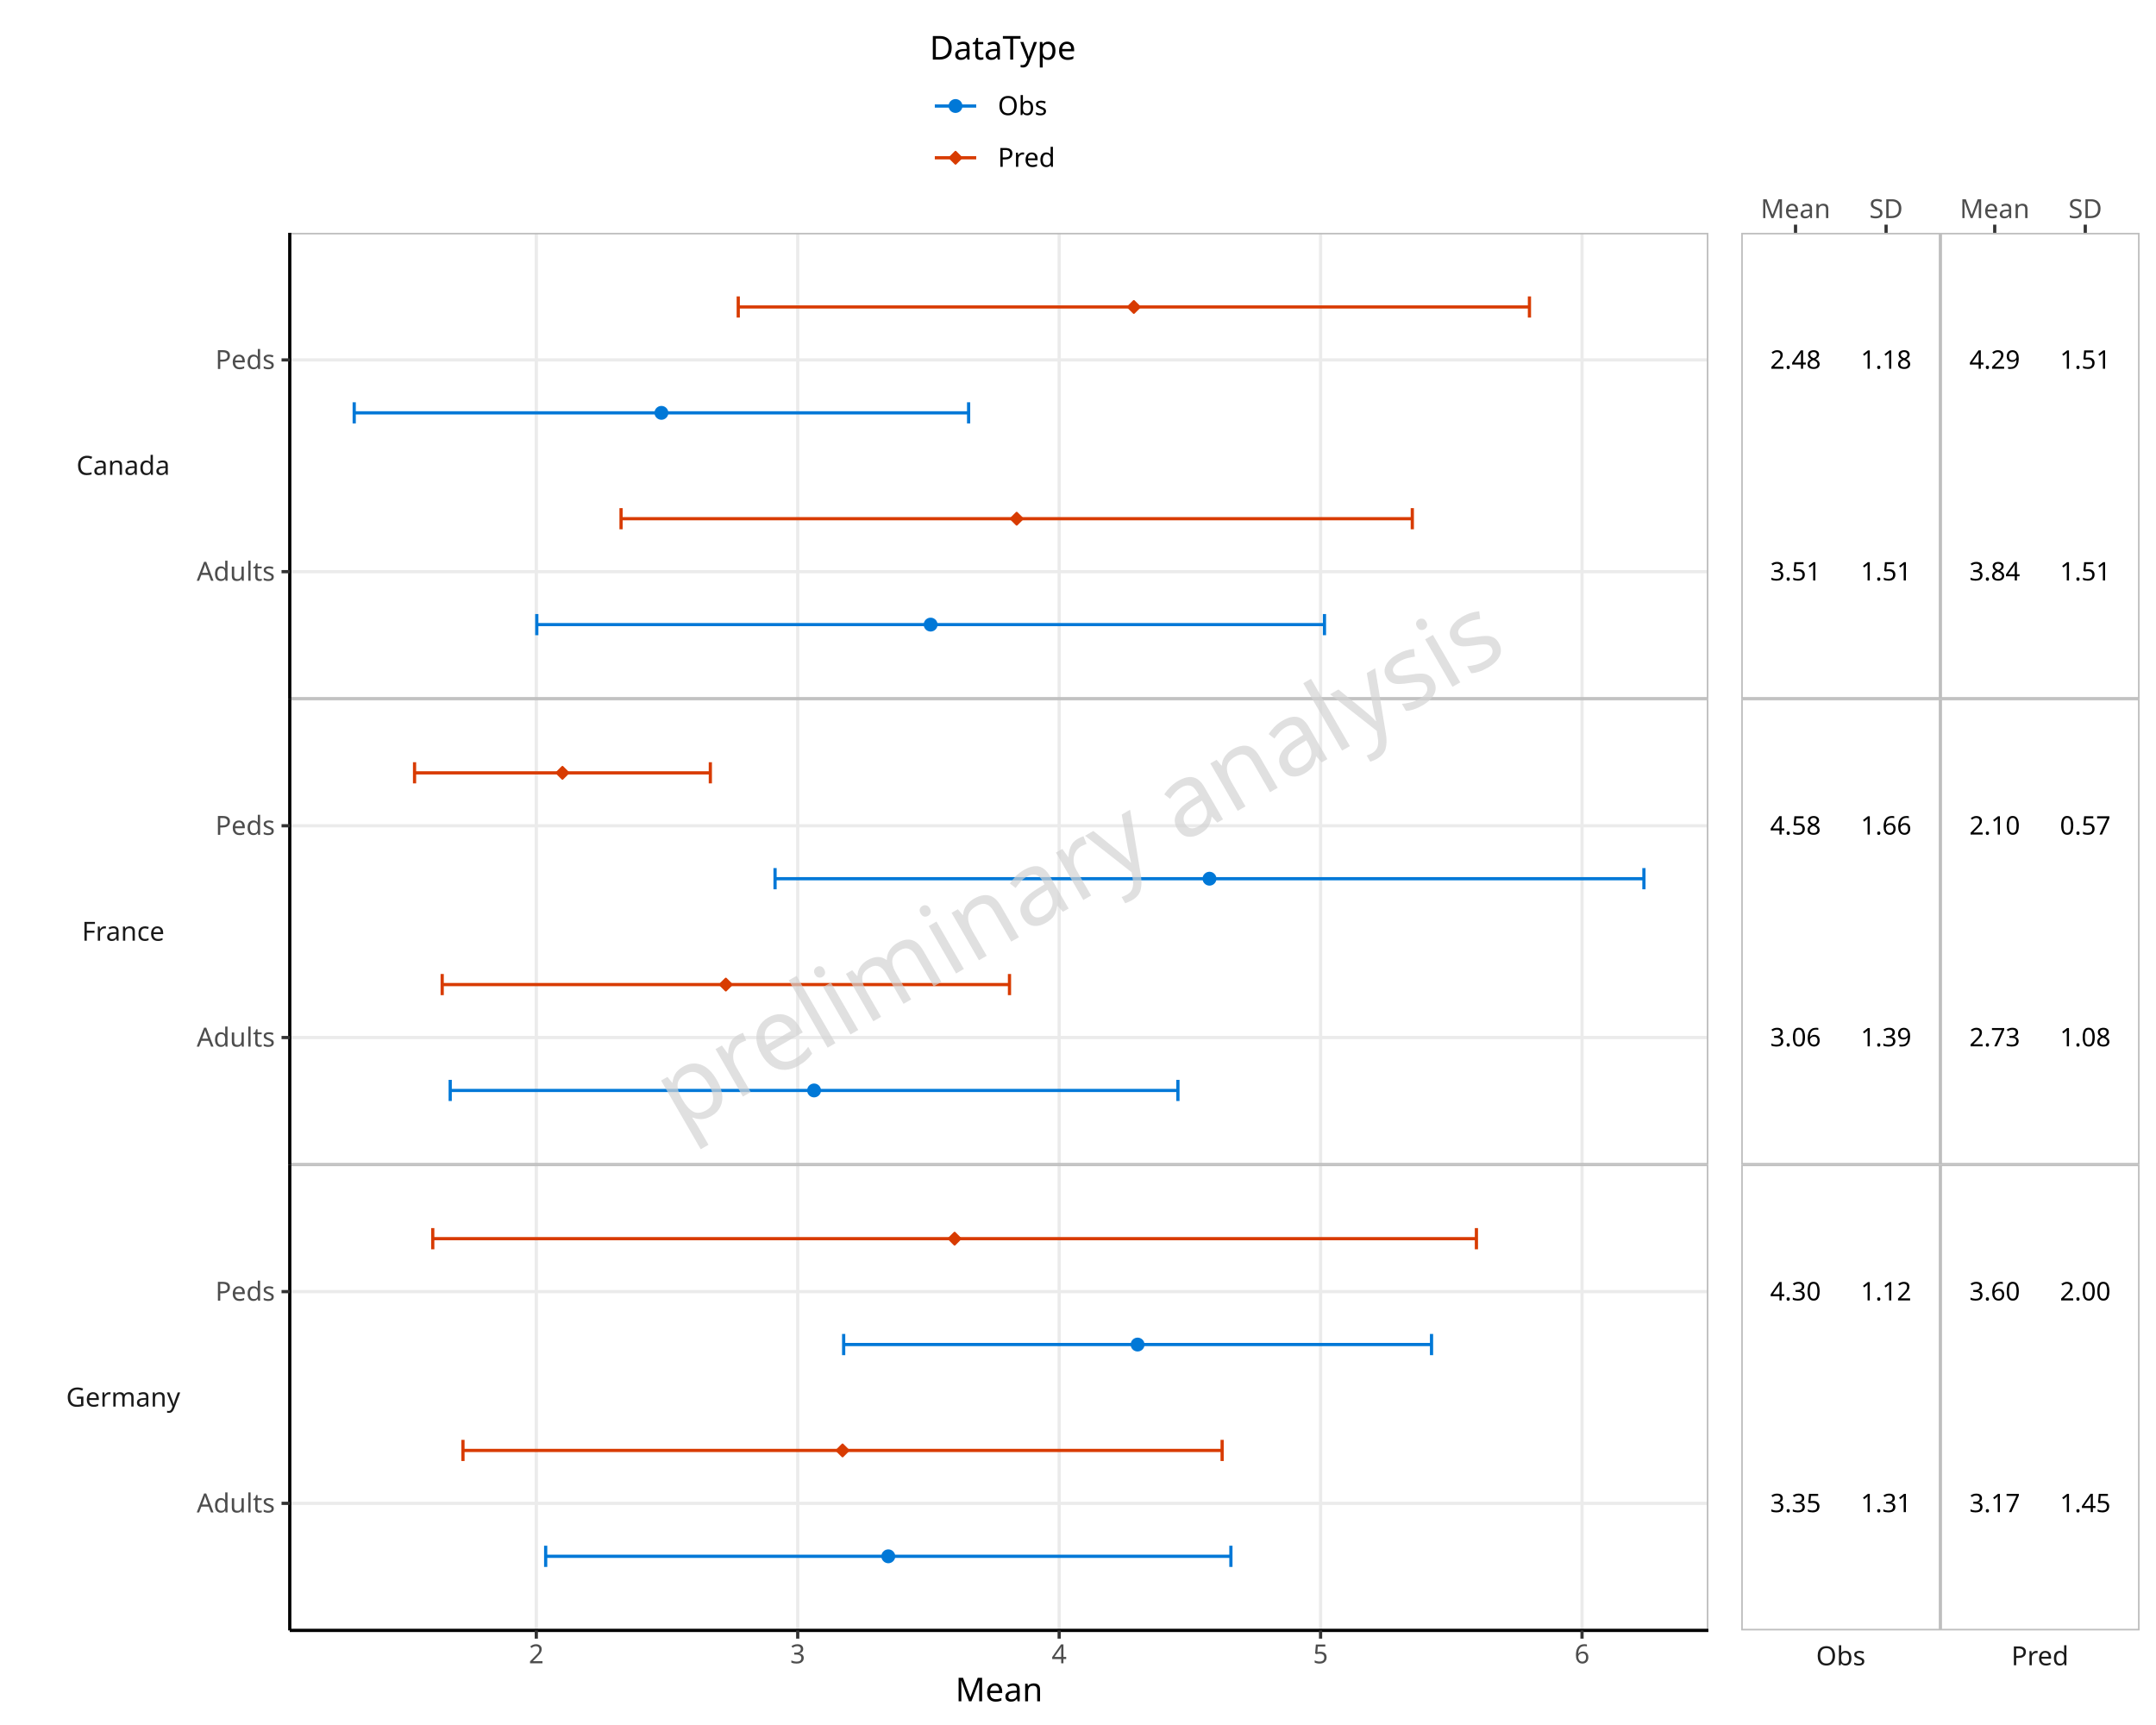
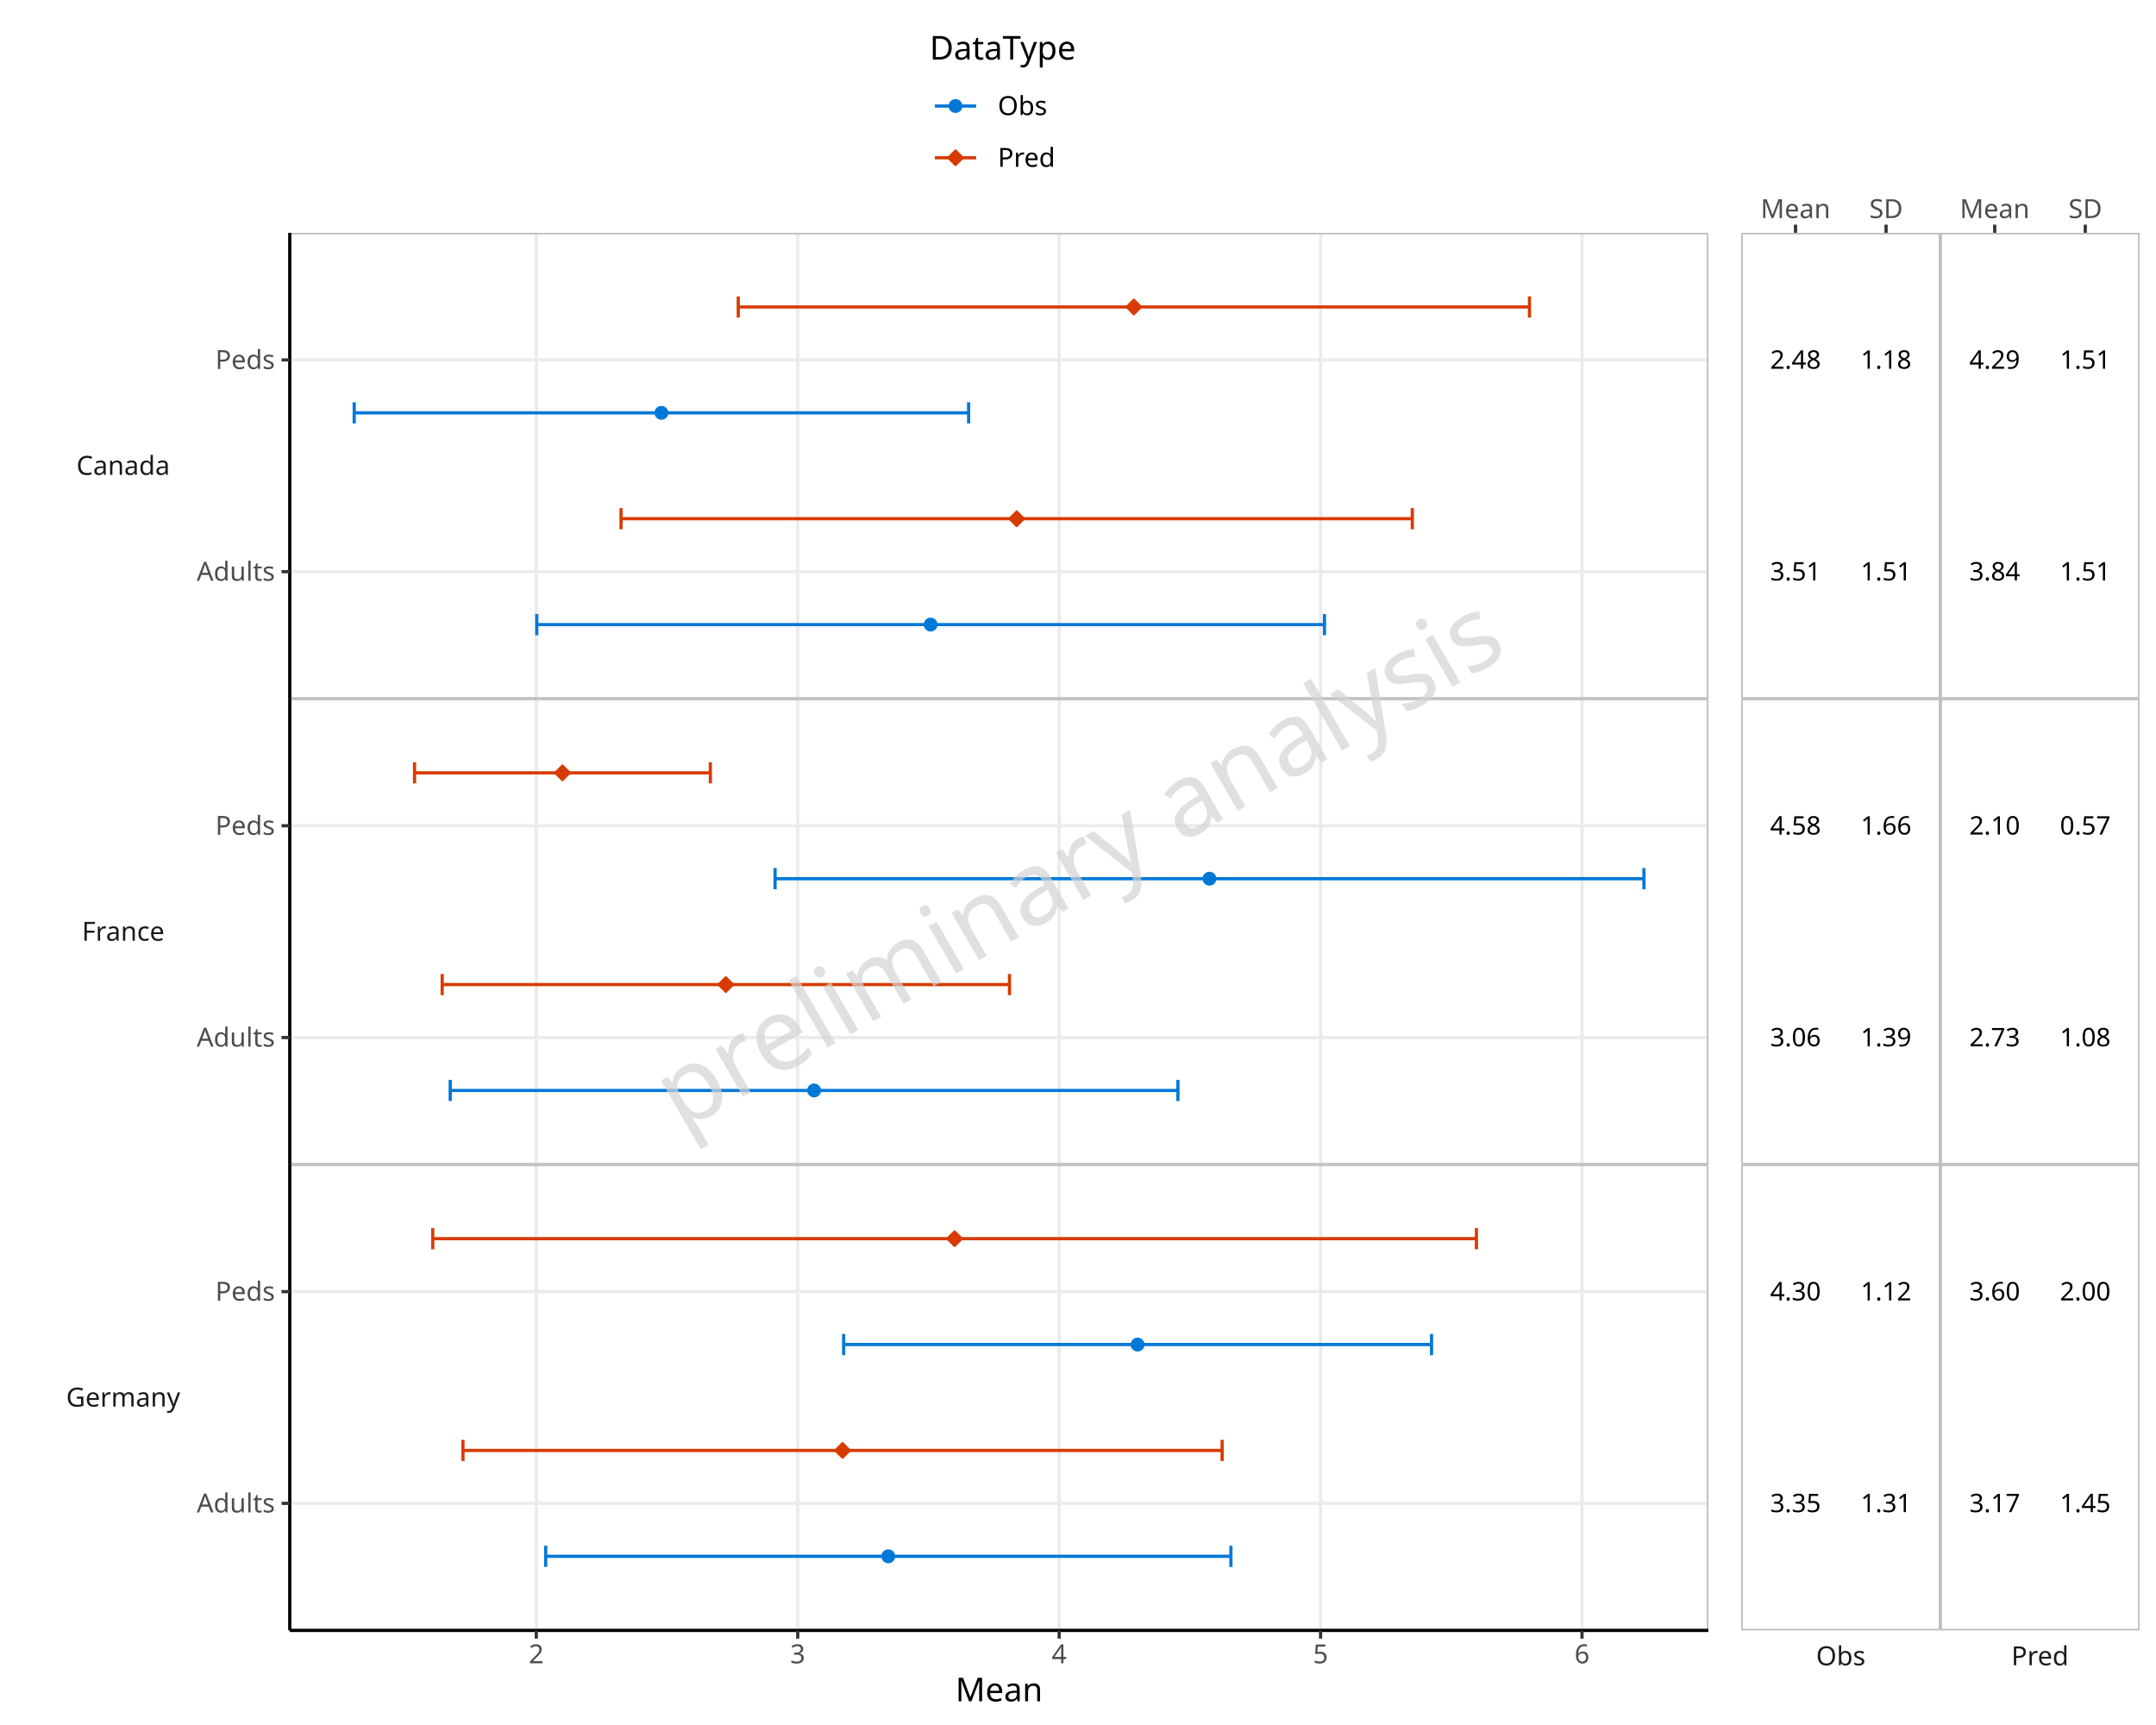
<svg xmlns="http://www.w3.org/2000/svg" class="svglite" data-engine-version="2.0" width="720.00pt" height="576.00pt" viewBox="0 0 720.00 576.00">
  <defs>
    <style type="text/css">
    .svglite line, .svglite polyline, .svglite polygon, .svglite path, .svglite rect, .svglite circle {
      fill: none;
      stroke: #000000;
      stroke-linecap: round;
      stroke-linejoin: round;
      stroke-miterlimit: 10.00;
    }
  </style>
  </defs>
  <rect width="100%" height="100%" style="stroke: none; fill: #FFFFFF;" />
  <defs>
    <clipPath id="cpMC4wMHw3MjAuMDB8MC4wMHw1NzYuMDA=">
      <rect x="0.00" y="0.00" width="720.00" height="576.00" />
    </clipPath>
  </defs>
  <g clip-path="url(#cpMC4wMHw3MjAuMDB8MC4wMHw1NzYuMDA=)">
</g>
  <defs>
    <clipPath id="cpMC4wMHw1NzYuMDB8MC4wMHw1NzYuMDA=">
      <rect x="0.00" y="0.00" width="576.00" height="576.00" />
    </clipPath>
  </defs>
  <g clip-path="url(#cpMC4wMHw1NzYuMDB8MC4wMHw1NzYuMDA=)">
    <rect x="0.00" y="0.00" width="576.00" height="576.00" style="stroke-width: 1.07; stroke: #FFFFFF; fill: #FFFFFF;" />
  </g>
  <g clip-path="url(#cpMC4wMHw3MjAuMDB8MC4wMHw1NzYuMDA=)">
</g>
  <defs>
    <clipPath id="cpOTYuNzZ8NTcwLjUyfDc3Ljc1fDIzMy4zMQ==">
      <rect x="96.76" y="77.75" width="473.76" height="155.55" />
    </clipPath>
  </defs>
  <g clip-path="url(#cpOTYuNzZ8NTcwLjUyfDc3Ljc1fDIzMy4zMQ==)">
    <rect x="96.76" y="77.75" width="473.76" height="155.55" style="stroke-width: 1.07; stroke: none; fill: #FFFFFF;" />
    <polyline points="96.76,190.88 570.52,190.88 " style="stroke-width: 1.07; stroke: #EBEBEB; stroke-linecap: butt;" />
    <polyline points="96.76,120.18 570.52,120.18 " style="stroke-width: 1.07; stroke: #EBEBEB; stroke-linecap: butt;" />
    <polyline points="179.10,233.31 179.10,77.75 " style="stroke-width: 1.07; stroke: #EBEBEB; stroke-linecap: butt;" />
    <polyline points="266.40,233.31 266.40,77.75 " style="stroke-width: 1.07; stroke: #EBEBEB; stroke-linecap: butt;" />
    <polyline points="353.71,233.31 353.71,77.75 " style="stroke-width: 1.07; stroke: #EBEBEB; stroke-linecap: butt;" />
    <polyline points="441.01,233.31 441.01,77.75 " style="stroke-width: 1.07; stroke: #EBEBEB; stroke-linecap: butt;" />
    <polyline points="528.32,233.31 528.32,77.75 " style="stroke-width: 1.07; stroke: #EBEBEB; stroke-linecap: butt;" />
    <polygon points="312.74,208.56 312.73,208.37 312.70,208.18 312.66,207.99 312.59,207.81 312.51,207.64 312.41,207.47 312.30,207.32 312.17,207.18 312.02,207.05 311.87,206.94 311.71,206.84 311.53,206.75 311.35,206.69 311.16,206.64 310.98,206.62 310.78,206.61 310.59,206.62 310.40,206.64 310.22,206.69 310.03,206.75 309.86,206.84 309.70,206.94 309.54,207.05 309.40,207.18 309.27,207.32 309.16,207.47 309.06,207.64 308.98,207.81 308.91,207.99 308.87,208.18 308.84,208.37 308.83,208.56 308.84,208.75 308.87,208.94 308.91,209.13 308.98,209.31 309.06,209.48 309.16,209.65 309.27,209.80 309.40,209.94 309.54,210.07 309.70,210.19 309.86,210.29 310.03,210.37 310.22,210.43 310.40,210.48 310.59,210.51 310.78,210.52 310.98,210.51 311.16,210.48 311.35,210.43 311.53,210.37 311.71,210.29 311.87,210.19 312.02,210.07 312.17,209.94 312.30,209.80 312.41,209.65 312.51,209.48 312.59,209.31 312.66,209.13 312.70,208.94 312.73,208.75 " style="stroke-width: 0.71; stroke: #0078D7; fill: #0078D7;" />
    <polygon points="222.84,137.86 222.83,137.66 222.80,137.47 222.75,137.29 222.69,137.11 222.60,136.93 222.51,136.77 222.39,136.61 222.26,136.47 222.12,136.34 221.97,136.23 221.80,136.13 221.63,136.05 221.45,135.98 221.26,135.94 221.07,135.91 220.88,135.90 220.69,135.91 220.50,135.94 220.31,135.98 220.13,136.05 219.96,136.13 219.79,136.23 219.64,136.34 219.50,136.47 219.37,136.61 219.25,136.77 219.15,136.93 219.07,137.11 219.01,137.29 218.96,137.47 218.93,137.66 218.92,137.86 218.93,138.05 218.96,138.24 219.01,138.42 219.07,138.60 219.15,138.78 219.25,138.94 219.37,139.10 219.50,139.24 219.64,139.37 219.79,139.48 219.96,139.58 220.13,139.66 220.31,139.73 220.50,139.77 220.69,139.80 220.88,139.81 221.07,139.80 221.26,139.77 221.45,139.73 221.63,139.66 221.80,139.58 221.97,139.48 222.12,139.37 222.26,139.24 222.39,139.10 222.51,138.94 222.60,138.78 222.69,138.60 222.75,138.42 222.80,138.24 222.83,138.05 " style="stroke-width: 0.71; stroke: #0078D7; fill: #0078D7;" />
-     <polygon points="341.48,173.21 339.52,171.25 337.57,173.21 339.52,175.16 " style="stroke-width: 0.71; stroke: #D83B01; fill: #D83B01;" />
-     <polygon points="380.61,102.50 378.65,100.55 376.70,102.50 378.65,104.46 " style="stroke-width: 0.71; stroke: #D83B01; fill: #D83B01;" />
+     <polygon points="341.97,173.21 339.52,170.76 337.07,173.21 339.52,175.66 " style="stroke-width: 0.71; stroke: #D83B01; fill: #D83B01;" />
+     <polygon points="381.10,102.50 378.65,100.05 376.20,102.50 378.65,104.95 " style="stroke-width: 0.71; stroke: #D83B01; fill: #D83B01;" />
    <polyline points="442.31,212.10 442.31,205.03 " style="stroke-width: 1.07; stroke: #0078D7; stroke-linecap: butt;" />
    <polyline points="442.31,208.56 179.26,208.56 " style="stroke-width: 1.07; stroke: #0078D7; stroke-linecap: butt;" />
    <polyline points="179.26,212.10 179.26,205.03 " style="stroke-width: 1.07; stroke: #0078D7; stroke-linecap: butt;" />
    <polyline points="323.47,141.39 323.47,134.32 " style="stroke-width: 1.07; stroke: #0078D7; stroke-linecap: butt;" />
    <polyline points="323.47,137.86 118.29,137.86 " style="stroke-width: 1.07; stroke: #0078D7; stroke-linecap: butt;" />
    <polyline points="118.29,141.39 118.29,134.32 " style="stroke-width: 1.07; stroke: #0078D7; stroke-linecap: butt;" />
    <polyline points="471.64,176.74 471.64,169.67 " style="stroke-width: 1.07; stroke: #D83B01; stroke-linecap: butt;" />
    <polyline points="471.64,173.21 207.40,173.21 " style="stroke-width: 1.07; stroke: #D83B01; stroke-linecap: butt;" />
    <polyline points="207.40,176.74 207.40,169.67 " style="stroke-width: 1.07; stroke: #D83B01; stroke-linecap: butt;" />
    <polyline points="510.76,106.04 510.76,98.97 " style="stroke-width: 1.07; stroke: #D83B01; stroke-linecap: butt;" />
    <polyline points="510.76,102.50 246.54,102.50 " style="stroke-width: 1.07; stroke: #D83B01; stroke-linecap: butt;" />
    <polyline points="246.54,106.04 246.54,98.97 " style="stroke-width: 1.07; stroke: #D83B01; stroke-linecap: butt;" />
    <rect x="96.76" y="77.75" width="473.76" height="155.55" style="stroke-width: 1.07; stroke: #BEBEBE;" />
  </g>
  <g clip-path="url(#cpMC4wMHw3MjAuMDB8MC4wMHw1NzYuMDA=)">
</g>
  <defs>
    <clipPath id="cpOTYuNzZ8NTcwLjUyfDIzMy4zMXwzODguODY=">
      <rect x="96.76" y="233.31" width="473.76" height="155.55" />
    </clipPath>
  </defs>
  <g clip-path="url(#cpOTYuNzZ8NTcwLjUyfDIzMy4zMXwzODguODY=)">
    <rect x="96.76" y="233.31" width="473.76" height="155.55" style="stroke-width: 1.07; stroke: none; fill: #FFFFFF;" />
    <polyline points="96.76,346.44 570.52,346.44 " style="stroke-width: 1.07; stroke: #EBEBEB; stroke-linecap: butt;" />
    <polyline points="96.76,275.73 570.52,275.73 " style="stroke-width: 1.07; stroke: #EBEBEB; stroke-linecap: butt;" />
    <polyline points="179.10,388.86 179.10,233.31 " style="stroke-width: 1.07; stroke: #EBEBEB; stroke-linecap: butt;" />
    <polyline points="266.40,388.86 266.40,233.31 " style="stroke-width: 1.07; stroke: #EBEBEB; stroke-linecap: butt;" />
    <polyline points="353.71,388.86 353.71,233.31 " style="stroke-width: 1.07; stroke: #EBEBEB; stroke-linecap: butt;" />
    <polyline points="441.01,388.86 441.01,233.31 " style="stroke-width: 1.07; stroke: #EBEBEB; stroke-linecap: butt;" />
    <polyline points="528.32,388.86 528.32,233.31 " style="stroke-width: 1.07; stroke: #EBEBEB; stroke-linecap: butt;" />
    <polygon points="273.82,364.12 273.81,363.92 273.78,363.73 273.73,363.55 273.67,363.37 273.58,363.19 273.49,363.03 273.37,362.87 273.24,362.73 273.10,362.60 272.95,362.49 272.78,362.39 272.61,362.31 272.43,362.24 272.24,362.20 272.05,362.17 271.86,362.16 271.67,362.17 271.48,362.20 271.29,362.24 271.11,362.31 270.94,362.39 270.77,362.49 270.62,362.60 270.48,362.73 270.35,362.87 270.23,363.03 270.13,363.19 270.05,363.37 269.99,363.55 269.94,363.73 269.91,363.92 269.90,364.12 269.91,364.31 269.94,364.50 269.99,364.68 270.05,364.86 270.13,365.04 270.23,365.20 270.35,365.36 270.48,365.50 270.62,365.63 270.77,365.74 270.94,365.84 271.11,365.92 271.29,365.99 271.48,366.03 271.67,366.06 271.86,366.07 272.05,366.06 272.24,366.03 272.43,365.99 272.61,365.92 272.78,365.84 272.95,365.74 273.10,365.63 273.24,365.50 273.37,365.36 273.49,365.20 273.58,365.04 273.67,364.86 273.73,364.68 273.78,364.50 273.81,364.31 " style="stroke-width: 0.71; stroke: #0078D7; fill: #0078D7;" />
    <polygon points="405.87,293.41 405.86,293.22 405.83,293.03 405.78,292.84 405.72,292.66 405.63,292.49 405.54,292.32 405.42,292.17 405.29,292.03 405.15,291.90 405.00,291.78 404.83,291.68 404.66,291.60 404.48,291.54 404.29,291.49 404.10,291.46 403.91,291.45 403.72,291.46 403.53,291.49 403.34,291.54 403.16,291.60 402.99,291.68 402.82,291.78 402.67,291.90 402.53,292.03 402.40,292.17 402.28,292.32 402.18,292.49 402.10,292.66 402.04,292.84 401.99,293.03 401.96,293.22 401.95,293.41 401.96,293.60 401.99,293.79 402.04,293.98 402.10,294.16 402.18,294.33 402.28,294.50 402.40,294.65 402.53,294.79 402.67,294.92 402.82,295.04 402.99,295.13 403.16,295.22 403.34,295.28 403.53,295.33 403.72,295.36 403.91,295.37 404.10,295.36 404.29,295.33 404.48,295.28 404.66,295.22 404.83,295.13 405.00,295.04 405.15,294.92 405.29,294.79 405.42,294.65 405.54,294.50 405.63,294.33 405.72,294.16 405.78,293.98 405.83,293.79 405.86,293.60 " style="stroke-width: 0.71; stroke: #0078D7; fill: #0078D7;" />
-     <polygon points="244.35,328.76 242.39,326.81 240.44,328.76 242.39,330.72 " style="stroke-width: 0.71; stroke: #D83B01; fill: #D83B01;" />
-     <polygon points="189.78,258.06 187.83,256.10 185.87,258.06 187.83,260.01 " style="stroke-width: 0.71; stroke: #D83B01; fill: #D83B01;" />
+     <polygon points="244.84,328.76 242.39,326.31 239.94,328.76 242.39,331.21 " style="stroke-width: 0.71; stroke: #D83B01; fill: #D83B01;" />
+     <polygon points="190.28,258.06 187.83,255.61 185.38,258.06 187.83,260.51 " style="stroke-width: 0.71; stroke: #D83B01; fill: #D83B01;" />
    <polyline points="393.37,367.65 393.37,360.58 " style="stroke-width: 1.07; stroke: #0078D7; stroke-linecap: butt;" />
    <polyline points="393.37,364.12 150.35,364.12 " style="stroke-width: 1.07; stroke: #0078D7; stroke-linecap: butt;" />
    <polyline points="150.35,367.65 150.35,360.58 " style="stroke-width: 1.07; stroke: #0078D7; stroke-linecap: butt;" />
    <polyline points="548.99,296.94 548.99,289.87 " style="stroke-width: 1.07; stroke: #0078D7; stroke-linecap: butt;" />
    <polyline points="548.99,293.41 258.83,293.41 " style="stroke-width: 1.07; stroke: #0078D7; stroke-linecap: butt;" />
    <polyline points="258.83,296.94 258.83,289.87 " style="stroke-width: 1.07; stroke: #0078D7; stroke-linecap: butt;" />
    <polyline points="337.12,332.30 337.12,325.23 " style="stroke-width: 1.07; stroke: #D83B01; stroke-linecap: butt;" />
    <polyline points="337.12,328.76 147.67,328.76 " style="stroke-width: 1.07; stroke: #D83B01; stroke-linecap: butt;" />
    <polyline points="147.67,332.30 147.67,325.23 " style="stroke-width: 1.07; stroke: #D83B01; stroke-linecap: butt;" />
    <polyline points="237.22,261.59 237.22,254.52 " style="stroke-width: 1.07; stroke: #D83B01; stroke-linecap: butt;" />
    <polyline points="237.22,258.06 138.44,258.06 " style="stroke-width: 1.07; stroke: #D83B01; stroke-linecap: butt;" />
    <polyline points="138.44,261.59 138.44,254.52 " style="stroke-width: 1.07; stroke: #D83B01; stroke-linecap: butt;" />
    <rect x="96.76" y="233.31" width="473.76" height="155.55" style="stroke-width: 1.07; stroke: #BEBEBE;" />
  </g>
  <g clip-path="url(#cpMC4wMHw3MjAuMDB8MC4wMHw1NzYuMDA=)">
</g>
  <defs>
    <clipPath id="cpOTYuNzZ8NTcwLjUyfDM4OC44Nnw1NDQuNDI=">
      <rect x="96.76" y="388.86" width="473.76" height="155.55" />
    </clipPath>
  </defs>
  <g clip-path="url(#cpOTYuNzZ8NTcwLjUyfDM4OC44Nnw1NDQuNDI=)">
    <rect x="96.76" y="388.86" width="473.76" height="155.55" style="stroke-width: 1.07; stroke: none; fill: #FFFFFF;" />
    <polyline points="96.76,501.99 570.52,501.99 " style="stroke-width: 1.07; stroke: #EBEBEB; stroke-linecap: butt;" />
    <polyline points="96.76,431.29 570.52,431.29 " style="stroke-width: 1.07; stroke: #EBEBEB; stroke-linecap: butt;" />
    <polyline points="179.10,544.42 179.10,388.86 " style="stroke-width: 1.07; stroke: #EBEBEB; stroke-linecap: butt;" />
    <polyline points="266.40,544.42 266.40,388.86 " style="stroke-width: 1.07; stroke: #EBEBEB; stroke-linecap: butt;" />
    <polyline points="353.71,544.42 353.71,388.86 " style="stroke-width: 1.07; stroke: #EBEBEB; stroke-linecap: butt;" />
    <polyline points="441.01,544.42 441.01,388.86 " style="stroke-width: 1.07; stroke: #EBEBEB; stroke-linecap: butt;" />
    <polyline points="528.32,544.42 528.32,388.86 " style="stroke-width: 1.07; stroke: #EBEBEB; stroke-linecap: butt;" />
    <polygon points="298.60,519.67 298.59,519.48 298.57,519.29 298.52,519.10 298.46,518.92 298.37,518.75 298.27,518.58 298.16,518.43 298.03,518.29 297.89,518.16 297.73,518.04 297.57,517.94 297.40,517.86 297.22,517.80 297.03,517.75 296.84,517.72 296.65,517.71 296.46,517.72 296.27,517.75 296.08,517.80 295.90,517.86 295.73,517.94 295.56,518.04 295.41,518.16 295.27,518.29 295.14,518.43 295.02,518.58 294.92,518.75 294.84,518.92 294.78,519.10 294.73,519.29 294.70,519.48 294.69,519.67 294.70,519.86 294.73,520.05 294.78,520.24 294.84,520.42 294.92,520.59 295.02,520.76 295.14,520.91 295.27,521.05 295.41,521.18 295.56,521.30 295.73,521.39 295.90,521.48 296.08,521.54 296.27,521.59 296.46,521.62 296.65,521.63 296.84,521.62 297.03,521.59 297.22,521.54 297.40,521.48 297.57,521.39 297.73,521.30 297.89,521.18 298.03,521.05 298.16,520.91 298.27,520.76 298.37,520.59 298.46,520.42 298.52,520.24 298.57,520.05 298.59,519.86 " style="stroke-width: 0.71; stroke: #0078D7; fill: #0078D7;" />
    <polygon points="381.86,448.96 381.85,448.77 381.82,448.58 381.77,448.40 381.71,448.21 381.63,448.04 381.53,447.88 381.41,447.72 381.28,447.58 381.14,447.45 380.99,447.34 380.82,447.24 380.65,447.16 380.47,447.09 380.28,447.05 380.09,447.02 379.90,447.01 379.71,447.02 379.52,447.05 379.33,447.09 379.15,447.16 378.98,447.24 378.81,447.34 378.66,447.45 378.52,447.58 378.39,447.72 378.27,447.88 378.18,448.04 378.09,448.21 378.03,448.40 377.98,448.58 377.95,448.77 377.94,448.96 377.95,449.16 377.98,449.35 378.03,449.53 378.09,449.71 378.18,449.89 378.27,450.05 378.39,450.20 378.52,450.35 378.66,450.48 378.81,450.59 378.98,450.69 379.15,450.77 379.33,450.84 379.52,450.88 379.71,450.91 379.90,450.92 380.09,450.91 380.28,450.88 380.47,450.84 380.65,450.77 380.82,450.69 380.99,450.59 381.14,450.48 381.28,450.35 381.41,450.20 381.53,450.05 381.63,449.89 381.71,449.71 381.77,449.53 381.82,449.35 381.85,449.16 " style="stroke-width: 0.71; stroke: #0078D7; fill: #0078D7;" />
-     <polygon points="283.33,484.32 281.37,482.36 279.41,484.32 281.37,486.27 " style="stroke-width: 0.71; stroke: #D83B01; fill: #D83B01;" />
-     <polygon points="320.74,413.61 318.79,411.65 316.83,413.61 318.79,415.57 " style="stroke-width: 0.71; stroke: #D83B01; fill: #D83B01;" />
+     <polygon points="283.82,484.32 281.37,481.87 278.92,484.32 281.37,486.77 " style="stroke-width: 0.71; stroke: #D83B01; fill: #D83B01;" />
+     <polygon points="321.24,413.61 318.79,411.16 316.34,413.61 318.79,416.06 " style="stroke-width: 0.71; stroke: #D83B01; fill: #D83B01;" />
    <polyline points="411.06,523.21 411.06,516.13 " style="stroke-width: 1.07; stroke: #0078D7; stroke-linecap: butt;" />
    <polyline points="411.06,519.67 182.23,519.67 " style="stroke-width: 1.07; stroke: #0078D7; stroke-linecap: butt;" />
    <polyline points="182.23,523.21 182.23,516.13 " style="stroke-width: 1.07; stroke: #0078D7; stroke-linecap: butt;" />
    <polyline points="478.06,452.50 478.06,445.43 " style="stroke-width: 1.07; stroke: #0078D7; stroke-linecap: butt;" />
    <polyline points="478.06,448.96 281.74,448.96 " style="stroke-width: 1.07; stroke: #0078D7; stroke-linecap: butt;" />
    <polyline points="281.74,452.50 281.74,445.43 " style="stroke-width: 1.07; stroke: #0078D7; stroke-linecap: butt;" />
    <polyline points="408.13,487.85 408.13,480.78 " style="stroke-width: 1.07; stroke: #D83B01; stroke-linecap: butt;" />
    <polyline points="408.13,484.32 154.61,484.32 " style="stroke-width: 1.07; stroke: #D83B01; stroke-linecap: butt;" />
    <polyline points="154.61,487.85 154.61,480.78 " style="stroke-width: 1.07; stroke: #D83B01; stroke-linecap: butt;" />
    <polyline points="493.05,417.15 493.05,410.07 " style="stroke-width: 1.07; stroke: #D83B01; stroke-linecap: butt;" />
    <polyline points="493.05,413.61 144.52,413.61 " style="stroke-width: 1.07; stroke: #D83B01; stroke-linecap: butt;" />
    <polyline points="144.52,417.15 144.52,410.07 " style="stroke-width: 1.07; stroke: #D83B01; stroke-linecap: butt;" />
    <rect x="96.76" y="388.86" width="473.76" height="155.55" style="stroke-width: 1.07; stroke: #BEBEBE;" />
  </g>
  <g clip-path="url(#cpMC4wMHw3MjAuMDB8MC4wMHw1NzYuMDA=)">
</g>
  <defs>
    <clipPath id="cpMTguMjF8NjQuMDd8NzcuNzV8MjMzLjMx">
      <rect x="18.21" y="77.75" width="45.87" height="155.55" />
    </clipPath>
  </defs>
  <g clip-path="url(#cpMTguMjF8NjQuMDd8NzcuNzV8MjMzLjMx)">
    <rect x="18.21" y="77.75" width="45.87" height="155.55" style="stroke-width: 1.07; stroke: none;" />
    <text x="41.14" y="158.56" text-anchor="middle" style="font-size: 8.80px; fill: #1A1A1A; font-family: sans;" textLength="30.83px" lengthAdjust="spacingAndGlyphs">Canada</text>
  </g>
  <g clip-path="url(#cpMC4wMHw3MjAuMDB8MC4wMHw1NzYuMDA=)">
</g>
  <defs>
    <clipPath id="cpMTguMjF8NjQuMDd8MjMzLjMxfDM4OC44Ng==">
      <rect x="18.21" y="233.31" width="45.87" height="155.55" />
    </clipPath>
  </defs>
  <g clip-path="url(#cpMTguMjF8NjQuMDd8MjMzLjMxfDM4OC44Ng==)">
    <rect x="18.21" y="233.31" width="45.87" height="155.55" style="stroke-width: 1.07; stroke: none;" />
    <text x="41.14" y="314.11" text-anchor="middle" style="font-size: 8.80px; fill: #1A1A1A; font-family: sans;" textLength="27.39px" lengthAdjust="spacingAndGlyphs">France</text>
  </g>
  <g clip-path="url(#cpMC4wMHw3MjAuMDB8MC4wMHw1NzYuMDA=)">
</g>
  <defs>
    <clipPath id="cpMTguMjF8NjQuMDd8Mzg4Ljg2fDU0NC40Mg==">
      <rect x="18.21" y="388.86" width="45.87" height="155.55" />
    </clipPath>
  </defs>
  <g clip-path="url(#cpMTguMjF8NjQuMDd8Mzg4Ljg2fDU0NC40Mg==)">
    <rect x="18.21" y="388.86" width="45.87" height="155.55" style="stroke-width: 1.07; stroke: none;" />
    <text x="41.14" y="469.67" text-anchor="middle" style="font-size: 8.80px; fill: #1A1A1A; font-family: sans;" textLength="36.20px" lengthAdjust="spacingAndGlyphs">Germany</text>
  </g>
  <g clip-path="url(#cpMC4wMHw3MjAuMDB8MC4wMHw1NzYuMDA=)">
    <polyline points="96.76,544.42 570.52,544.42 " style="stroke-width: 1.07; stroke-linecap: butt;" />
    <polyline points="179.10,547.16 179.10,544.42 " style="stroke-width: 1.07; stroke: #333333; stroke-linecap: butt;" />
    <polyline points="266.40,547.16 266.40,544.42 " style="stroke-width: 1.07; stroke: #333333; stroke-linecap: butt;" />
    <polyline points="353.71,547.16 353.71,544.42 " style="stroke-width: 1.07; stroke: #333333; stroke-linecap: butt;" />
    <polyline points="441.01,547.16 441.01,544.42 " style="stroke-width: 1.07; stroke: #333333; stroke-linecap: butt;" />
    <polyline points="528.32,547.16 528.32,544.42 " style="stroke-width: 1.07; stroke: #333333; stroke-linecap: butt;" />
    <text x="179.10" y="555.40" text-anchor="middle" style="font-size: 8.80px; fill: #4D4D4D; font-family: sans;" textLength="4.89px" lengthAdjust="spacingAndGlyphs">2</text>
    <text x="266.40" y="555.40" text-anchor="middle" style="font-size: 8.80px; fill: #4D4D4D; font-family: sans;" textLength="4.89px" lengthAdjust="spacingAndGlyphs">3</text>
    <text x="353.71" y="555.40" text-anchor="middle" style="font-size: 8.80px; fill: #4D4D4D; font-family: sans;" textLength="4.89px" lengthAdjust="spacingAndGlyphs">4</text>
    <text x="441.01" y="555.40" text-anchor="middle" style="font-size: 8.80px; fill: #4D4D4D; font-family: sans;" textLength="4.89px" lengthAdjust="spacingAndGlyphs">5</text>
    <text x="528.32" y="555.40" text-anchor="middle" style="font-size: 8.80px; fill: #4D4D4D; font-family: sans;" textLength="4.89px" lengthAdjust="spacingAndGlyphs">6</text>
    <polyline points="96.76,233.31 96.76,77.75 " style="stroke-width: 1.07; stroke-linecap: butt;" />
    <text x="91.83" y="193.91" text-anchor="end" style="font-size: 8.80px; fill: #4D4D4D; font-family: sans;" textLength="24.46px" lengthAdjust="spacingAndGlyphs">Adults</text>
    <text x="91.83" y="123.21" text-anchor="end" style="font-size: 8.80px; fill: #4D4D4D; font-family: sans;" textLength="20.06px" lengthAdjust="spacingAndGlyphs">Peds</text>
    <polyline points="94.02,190.88 96.76,190.88 " style="stroke-width: 1.07; stroke: #333333; stroke-linecap: butt;" />
    <polyline points="94.02,120.18 96.76,120.18 " style="stroke-width: 1.07; stroke: #333333; stroke-linecap: butt;" />
    <polyline points="96.76,388.86 96.76,233.31 " style="stroke-width: 1.07; stroke-linecap: butt;" />
    <text x="91.83" y="349.47" text-anchor="end" style="font-size: 8.80px; fill: #4D4D4D; font-family: sans;" textLength="24.46px" lengthAdjust="spacingAndGlyphs">Adults</text>
    <text x="91.83" y="278.76" text-anchor="end" style="font-size: 8.80px; fill: #4D4D4D; font-family: sans;" textLength="20.06px" lengthAdjust="spacingAndGlyphs">Peds</text>
    <polyline points="94.02,346.44 96.76,346.44 " style="stroke-width: 1.07; stroke: #333333; stroke-linecap: butt;" />
    <polyline points="94.02,275.73 96.76,275.73 " style="stroke-width: 1.07; stroke: #333333; stroke-linecap: butt;" />
    <polyline points="96.76,544.42 96.76,388.86 " style="stroke-width: 1.07; stroke-linecap: butt;" />
    <text x="91.83" y="505.02" text-anchor="end" style="font-size: 8.80px; fill: #4D4D4D; font-family: sans;" textLength="24.46px" lengthAdjust="spacingAndGlyphs">Adults</text>
    <text x="91.83" y="434.31" text-anchor="end" style="font-size: 8.80px; fill: #4D4D4D; font-family: sans;" textLength="20.06px" lengthAdjust="spacingAndGlyphs">Peds</text>
    <polyline points="94.02,501.99 96.76,501.99 " style="stroke-width: 1.07; stroke: #333333; stroke-linecap: butt;" />
    <polyline points="94.02,431.29 96.76,431.29 " style="stroke-width: 1.07; stroke: #333333; stroke-linecap: butt;" />
    <text x="333.64" y="568.10" text-anchor="middle" style="font-size: 11.00px; font-family: sans;" textLength="27.52px" lengthAdjust="spacingAndGlyphs">Mean</text>
    <rect x="304.98" y="5.48" width="57.32" height="61.32" style="stroke-width: 1.07; stroke: none; fill: #FFFFFF;" />
    <text x="310.46" y="19.90" style="font-size: 11.00px; font-family: sans;" textLength="47.70px" lengthAdjust="spacingAndGlyphs">DataType</text>
    <rect x="310.46" y="26.76" width="17.28" height="17.28" style="stroke-width: 1.07; stroke: none; fill: #FFFFFF;" />
    <polygon points="321.05,35.40 321.04,35.20 321.01,35.01 320.97,34.83 320.90,34.65 320.82,34.47 320.72,34.31 320.61,34.16 320.48,34.01 320.34,33.88 320.18,33.77 320.02,33.67 319.84,33.59 319.66,33.52 319.48,33.48 319.29,33.45 319.10,33.44 318.90,33.45 318.71,33.48 318.53,33.52 318.35,33.59 318.17,33.67 318.01,33.77 317.86,33.88 317.71,34.01 317.58,34.16 317.47,34.31 317.37,34.47 317.29,34.65 317.22,34.83 317.18,35.01 317.15,35.20 317.14,35.40 317.15,35.59 317.18,35.78 317.22,35.96 317.29,36.14 317.37,36.32 317.47,36.48 317.58,36.64 317.71,36.78 317.86,36.91 318.01,37.02 318.17,37.12 318.35,37.20 318.53,37.27 318.71,37.31 318.90,37.34 319.10,37.35 319.29,37.34 319.48,37.31 319.66,37.27 319.84,37.20 320.02,37.12 320.18,37.02 320.34,36.91 320.48,36.78 320.61,36.64 320.72,36.48 320.82,36.32 320.90,36.14 320.97,35.96 321.01,35.78 321.04,35.59 " style="stroke-width: 0.71; stroke: #0078D7; fill: #0078D7;" />
    <line x1="312.18" y1="35.40" x2="326.01" y2="35.40" style="stroke-width: 1.07; stroke: #0078D7; stroke-linecap: butt;" />
    <rect x="310.46" y="44.04" width="17.28" height="17.28" style="stroke-width: 1.07; stroke: none; fill: #FFFFFF;" />
-     <polygon points="321.05,52.68 319.10,50.72 317.14,52.68 319.10,54.63 " style="stroke-width: 0.71; stroke: #D83B01; fill: #D83B01;" />
+     <polygon points="321.55,52.68 319.10,50.23 316.65,52.68 319.10,55.13 " style="stroke-width: 0.71; stroke: #D83B01; fill: #D83B01;" />
    <line x1="312.18" y1="52.68" x2="326.01" y2="52.68" style="stroke-width: 1.07; stroke: #D83B01; stroke-linecap: butt;" />
    <text x="333.22" y="38.42" style="font-size: 8.80px; font-family: sans;" textLength="16.15px" lengthAdjust="spacingAndGlyphs">Obs</text>
    <text x="333.22" y="55.70" style="font-size: 8.80px; font-family: sans;" textLength="18.59px" lengthAdjust="spacingAndGlyphs">Pred</text>
  </g>
  <defs>
    <clipPath id="cpNTc2LjAwfDcyMC4wMHwwLjAwfDU3Ni4wMA==">
      <rect x="576.00" y="0.00" width="144.00" height="576.00" />
    </clipPath>
  </defs>
  <g clip-path="url(#cpNTc2LjAwfDcyMC4wMHwwLjAwfDU3Ni4wMA==)">
    <rect x="576.00" y="0.00" width="144.00" height="576.00" style="stroke-width: 1.07; stroke: #FFFFFF; fill: #FFFFFF;" />
  </g>
  <g clip-path="url(#cpMC4wMHw3MjAuMDB8MC4wMHw1NzYuMDA=)">
</g>
  <defs>
    <clipPath id="cpNTgxLjQ4fDY0OC4wMHw3Ny43NXwyMzMuMzE=">
      <rect x="581.48" y="77.75" width="66.52" height="155.55" />
    </clipPath>
  </defs>
  <g clip-path="url(#cpNTgxLjQ4fDY0OC4wMHw3Ny43NXwyMzMuMzE=)">
    <rect x="581.48" y="77.75" width="66.52" height="155.55" style="stroke-width: 1.07; stroke: none; fill: #FFFFFF;" />
    <text x="599.62" y="193.82" text-anchor="middle" style="font-size: 8.54px; font-family: sans;" textLength="16.61px" lengthAdjust="spacingAndGlyphs">3.51</text>
    <text x="599.62" y="123.12" text-anchor="middle" style="font-size: 8.54px; font-family: sans;" textLength="16.61px" lengthAdjust="spacingAndGlyphs">2.48</text>
    <text x="629.86" y="193.82" text-anchor="middle" style="font-size: 8.54px; font-family: sans;" textLength="16.61px" lengthAdjust="spacingAndGlyphs">1.51</text>
    <text x="629.86" y="123.12" text-anchor="middle" style="font-size: 8.54px; font-family: sans;" textLength="16.61px" lengthAdjust="spacingAndGlyphs">1.18</text>
    <rect x="581.48" y="77.75" width="66.52" height="155.55" style="stroke-width: 1.07; stroke: #BEBEBE;" />
  </g>
  <g clip-path="url(#cpMC4wMHw3MjAuMDB8MC4wMHw1NzYuMDA=)">
</g>
  <defs>
    <clipPath id="cpNTgxLjQ4fDY0OC4wMHwyMzMuMzF8Mzg4Ljg2">
      <rect x="581.48" y="233.31" width="66.52" height="155.55" />
    </clipPath>
  </defs>
  <g clip-path="url(#cpNTgxLjQ4fDY0OC4wMHwyMzMuMzF8Mzg4Ljg2)">
    <rect x="581.48" y="233.31" width="66.52" height="155.55" style="stroke-width: 1.07; stroke: none; fill: #FFFFFF;" />
    <text x="599.62" y="349.38" text-anchor="middle" style="font-size: 8.54px; font-family: sans;" textLength="16.61px" lengthAdjust="spacingAndGlyphs">3.06</text>
    <text x="599.62" y="278.67" text-anchor="middle" style="font-size: 8.54px; font-family: sans;" textLength="16.61px" lengthAdjust="spacingAndGlyphs">4.58</text>
    <text x="629.86" y="349.38" text-anchor="middle" style="font-size: 8.54px; font-family: sans;" textLength="16.61px" lengthAdjust="spacingAndGlyphs">1.39</text>
    <text x="629.86" y="278.67" text-anchor="middle" style="font-size: 8.54px; font-family: sans;" textLength="16.61px" lengthAdjust="spacingAndGlyphs">1.66</text>
    <rect x="581.48" y="233.31" width="66.52" height="155.55" style="stroke-width: 1.07; stroke: #BEBEBE;" />
  </g>
  <g clip-path="url(#cpMC4wMHw3MjAuMDB8MC4wMHw1NzYuMDA=)">
</g>
  <defs>
    <clipPath id="cpNTgxLjQ4fDY0OC4wMHwzODguODZ8NTQ0LjQy">
      <rect x="581.48" y="388.86" width="66.52" height="155.55" />
    </clipPath>
  </defs>
  <g clip-path="url(#cpNTgxLjQ4fDY0OC4wMHwzODguODZ8NTQ0LjQy)">
    <rect x="581.48" y="388.86" width="66.52" height="155.55" style="stroke-width: 1.07; stroke: none; fill: #FFFFFF;" />
    <text x="599.62" y="504.93" text-anchor="middle" style="font-size: 8.54px; font-family: sans;" textLength="16.61px" lengthAdjust="spacingAndGlyphs">3.35</text>
    <text x="599.62" y="434.22" text-anchor="middle" style="font-size: 8.54px; font-family: sans;" textLength="16.61px" lengthAdjust="spacingAndGlyphs">4.30</text>
    <text x="629.86" y="504.93" text-anchor="middle" style="font-size: 8.54px; font-family: sans;" textLength="16.61px" lengthAdjust="spacingAndGlyphs">1.31</text>
    <text x="629.86" y="434.22" text-anchor="middle" style="font-size: 8.54px; font-family: sans;" textLength="16.61px" lengthAdjust="spacingAndGlyphs">1.12</text>
    <rect x="581.48" y="388.86" width="66.52" height="155.55" style="stroke-width: 1.07; stroke: #BEBEBE;" />
  </g>
  <g clip-path="url(#cpMC4wMHw3MjAuMDB8MC4wMHw1NzYuMDA=)">
</g>
  <defs>
    <clipPath id="cpNjQ4LjAwfDcxNC41Mnw3Ny43NXwyMzMuMzE=">
      <rect x="648.00" y="77.75" width="66.52" height="155.55" />
    </clipPath>
  </defs>
  <g clip-path="url(#cpNjQ4LjAwfDcxNC41Mnw3Ny43NXwyMzMuMzE=)">
    <rect x="648.00" y="77.75" width="66.52" height="155.55" style="stroke-width: 1.07; stroke: none; fill: #FFFFFF;" />
    <text x="666.14" y="193.82" text-anchor="middle" style="font-size: 8.54px; font-family: sans;" textLength="16.61px" lengthAdjust="spacingAndGlyphs">3.84</text>
    <text x="666.14" y="123.12" text-anchor="middle" style="font-size: 8.54px; font-family: sans;" textLength="16.61px" lengthAdjust="spacingAndGlyphs">4.29</text>
    <text x="696.38" y="193.82" text-anchor="middle" style="font-size: 8.54px; font-family: sans;" textLength="16.61px" lengthAdjust="spacingAndGlyphs">1.51</text>
    <text x="696.38" y="123.12" text-anchor="middle" style="font-size: 8.54px; font-family: sans;" textLength="16.61px" lengthAdjust="spacingAndGlyphs">1.51</text>
    <rect x="648.00" y="77.75" width="66.52" height="155.55" style="stroke-width: 1.07; stroke: #BEBEBE;" />
  </g>
  <g clip-path="url(#cpMC4wMHw3MjAuMDB8MC4wMHw1NzYuMDA=)">
</g>
  <defs>
    <clipPath id="cpNjQ4LjAwfDcxNC41MnwyMzMuMzF8Mzg4Ljg2">
      <rect x="648.00" y="233.31" width="66.52" height="155.55" />
    </clipPath>
  </defs>
  <g clip-path="url(#cpNjQ4LjAwfDcxNC41MnwyMzMuMzF8Mzg4Ljg2)">
    <rect x="648.00" y="233.31" width="66.52" height="155.55" style="stroke-width: 1.07; stroke: none; fill: #FFFFFF;" />
    <text x="666.14" y="349.38" text-anchor="middle" style="font-size: 8.54px; font-family: sans;" textLength="16.61px" lengthAdjust="spacingAndGlyphs">2.73</text>
    <text x="666.14" y="278.67" text-anchor="middle" style="font-size: 8.54px; font-family: sans;" textLength="16.61px" lengthAdjust="spacingAndGlyphs">2.10</text>
    <text x="696.38" y="349.38" text-anchor="middle" style="font-size: 8.54px; font-family: sans;" textLength="16.61px" lengthAdjust="spacingAndGlyphs">1.08</text>
    <text x="696.38" y="278.67" text-anchor="middle" style="font-size: 8.54px; font-family: sans;" textLength="16.61px" lengthAdjust="spacingAndGlyphs">0.57</text>
    <rect x="648.00" y="233.31" width="66.52" height="155.55" style="stroke-width: 1.07; stroke: #BEBEBE;" />
  </g>
  <g clip-path="url(#cpMC4wMHw3MjAuMDB8MC4wMHw1NzYuMDA=)">
</g>
  <defs>
    <clipPath id="cpNjQ4LjAwfDcxNC41MnwzODguODZ8NTQ0LjQy">
      <rect x="648.00" y="388.86" width="66.52" height="155.55" />
    </clipPath>
  </defs>
  <g clip-path="url(#cpNjQ4LjAwfDcxNC41MnwzODguODZ8NTQ0LjQy)">
    <rect x="648.00" y="388.86" width="66.52" height="155.55" style="stroke-width: 1.07; stroke: none; fill: #FFFFFF;" />
    <text x="666.14" y="504.93" text-anchor="middle" style="font-size: 8.54px; font-family: sans;" textLength="16.61px" lengthAdjust="spacingAndGlyphs">3.17</text>
    <text x="666.14" y="434.22" text-anchor="middle" style="font-size: 8.54px; font-family: sans;" textLength="16.61px" lengthAdjust="spacingAndGlyphs">3.60</text>
    <text x="696.38" y="504.93" text-anchor="middle" style="font-size: 8.54px; font-family: sans;" textLength="16.61px" lengthAdjust="spacingAndGlyphs">1.45</text>
    <text x="696.38" y="434.22" text-anchor="middle" style="font-size: 8.54px; font-family: sans;" textLength="16.61px" lengthAdjust="spacingAndGlyphs">2.00</text>
    <rect x="648.00" y="388.86" width="66.52" height="155.55" style="stroke-width: 1.07; stroke: #BEBEBE;" />
  </g>
  <g clip-path="url(#cpMC4wMHw3MjAuMDB8MC4wMHw1NzYuMDA=)">
</g>
  <defs>
    <clipPath id="cpNTgxLjQ4fDY0OC4wMHw1NDQuNDJ8NTYxLjYz">
      <rect x="581.48" y="544.42" width="66.52" height="17.21" />
    </clipPath>
  </defs>
  <g clip-path="url(#cpNTgxLjQ4fDY0OC4wMHw1NDQuNDJ8NTYxLjYz)">
    <rect x="581.48" y="544.42" width="66.52" height="17.21" style="stroke-width: 1.07; stroke: none;" />
    <text x="614.74" y="556.05" text-anchor="middle" style="font-size: 8.80px; fill: #1A1A1A; font-family: sans;" textLength="16.15px" lengthAdjust="spacingAndGlyphs">Obs</text>
  </g>
  <g clip-path="url(#cpMC4wMHw3MjAuMDB8MC4wMHw1NzYuMDA=)">
</g>
  <defs>
    <clipPath id="cpNjQ4LjAwfDcxNC41Mnw1NDQuNDJ8NTYxLjYz">
      <rect x="648.00" y="544.42" width="66.52" height="17.21" />
    </clipPath>
  </defs>
  <g clip-path="url(#cpNjQ4LjAwfDcxNC41Mnw1NDQuNDJ8NTYxLjYz)">
    <rect x="648.00" y="544.42" width="66.52" height="17.21" style="stroke-width: 1.07; stroke: none;" />
    <text x="681.26" y="556.05" text-anchor="middle" style="font-size: 8.80px; fill: #1A1A1A; font-family: sans;" textLength="18.59px" lengthAdjust="spacingAndGlyphs">Pred</text>
  </g>
  <g clip-path="url(#cpMC4wMHw3MjAuMDB8MC4wMHw1NzYuMDA=)">
    <polyline points="599.62,75.01 599.62,77.75 " style="stroke-width: 1.07; stroke: #333333; stroke-linecap: butt;" />
    <polyline points="629.86,75.01 629.86,77.75 " style="stroke-width: 1.07; stroke: #333333; stroke-linecap: butt;" />
    <text x="599.62" y="72.82" text-anchor="middle" style="font-size: 8.80px; fill: #4D4D4D; font-family: sans;" textLength="22.02px" lengthAdjust="spacingAndGlyphs">Mean</text>
    <text x="629.86" y="72.82" text-anchor="middle" style="font-size: 8.80px; fill: #4D4D4D; font-family: sans;" textLength="12.23px" lengthAdjust="spacingAndGlyphs">SD</text>
    <polyline points="666.14,75.01 666.14,77.75 " style="stroke-width: 1.07; stroke: #333333; stroke-linecap: butt;" />
    <polyline points="696.38,75.01 696.38,77.75 " style="stroke-width: 1.07; stroke: #333333; stroke-linecap: butt;" />
    <text x="666.14" y="72.82" text-anchor="middle" style="font-size: 8.80px; fill: #4D4D4D; font-family: sans;" textLength="22.02px" lengthAdjust="spacingAndGlyphs">Mean</text>
    <text x="696.38" y="72.82" text-anchor="middle" style="font-size: 8.80px; fill: #4D4D4D; font-family: sans;" textLength="12.23px" lengthAdjust="spacingAndGlyphs">SD</text>
    <text transform="translate(365.87,298.17) rotate(-30)" text-anchor="middle" style="font-size: 34.14px; fill: #D3D3D3; fill-opacity: 0.70; font-family: sans;" textLength="299.85px" lengthAdjust="spacingAndGlyphs">preliminary analysis</text>
  </g>
</svg>
